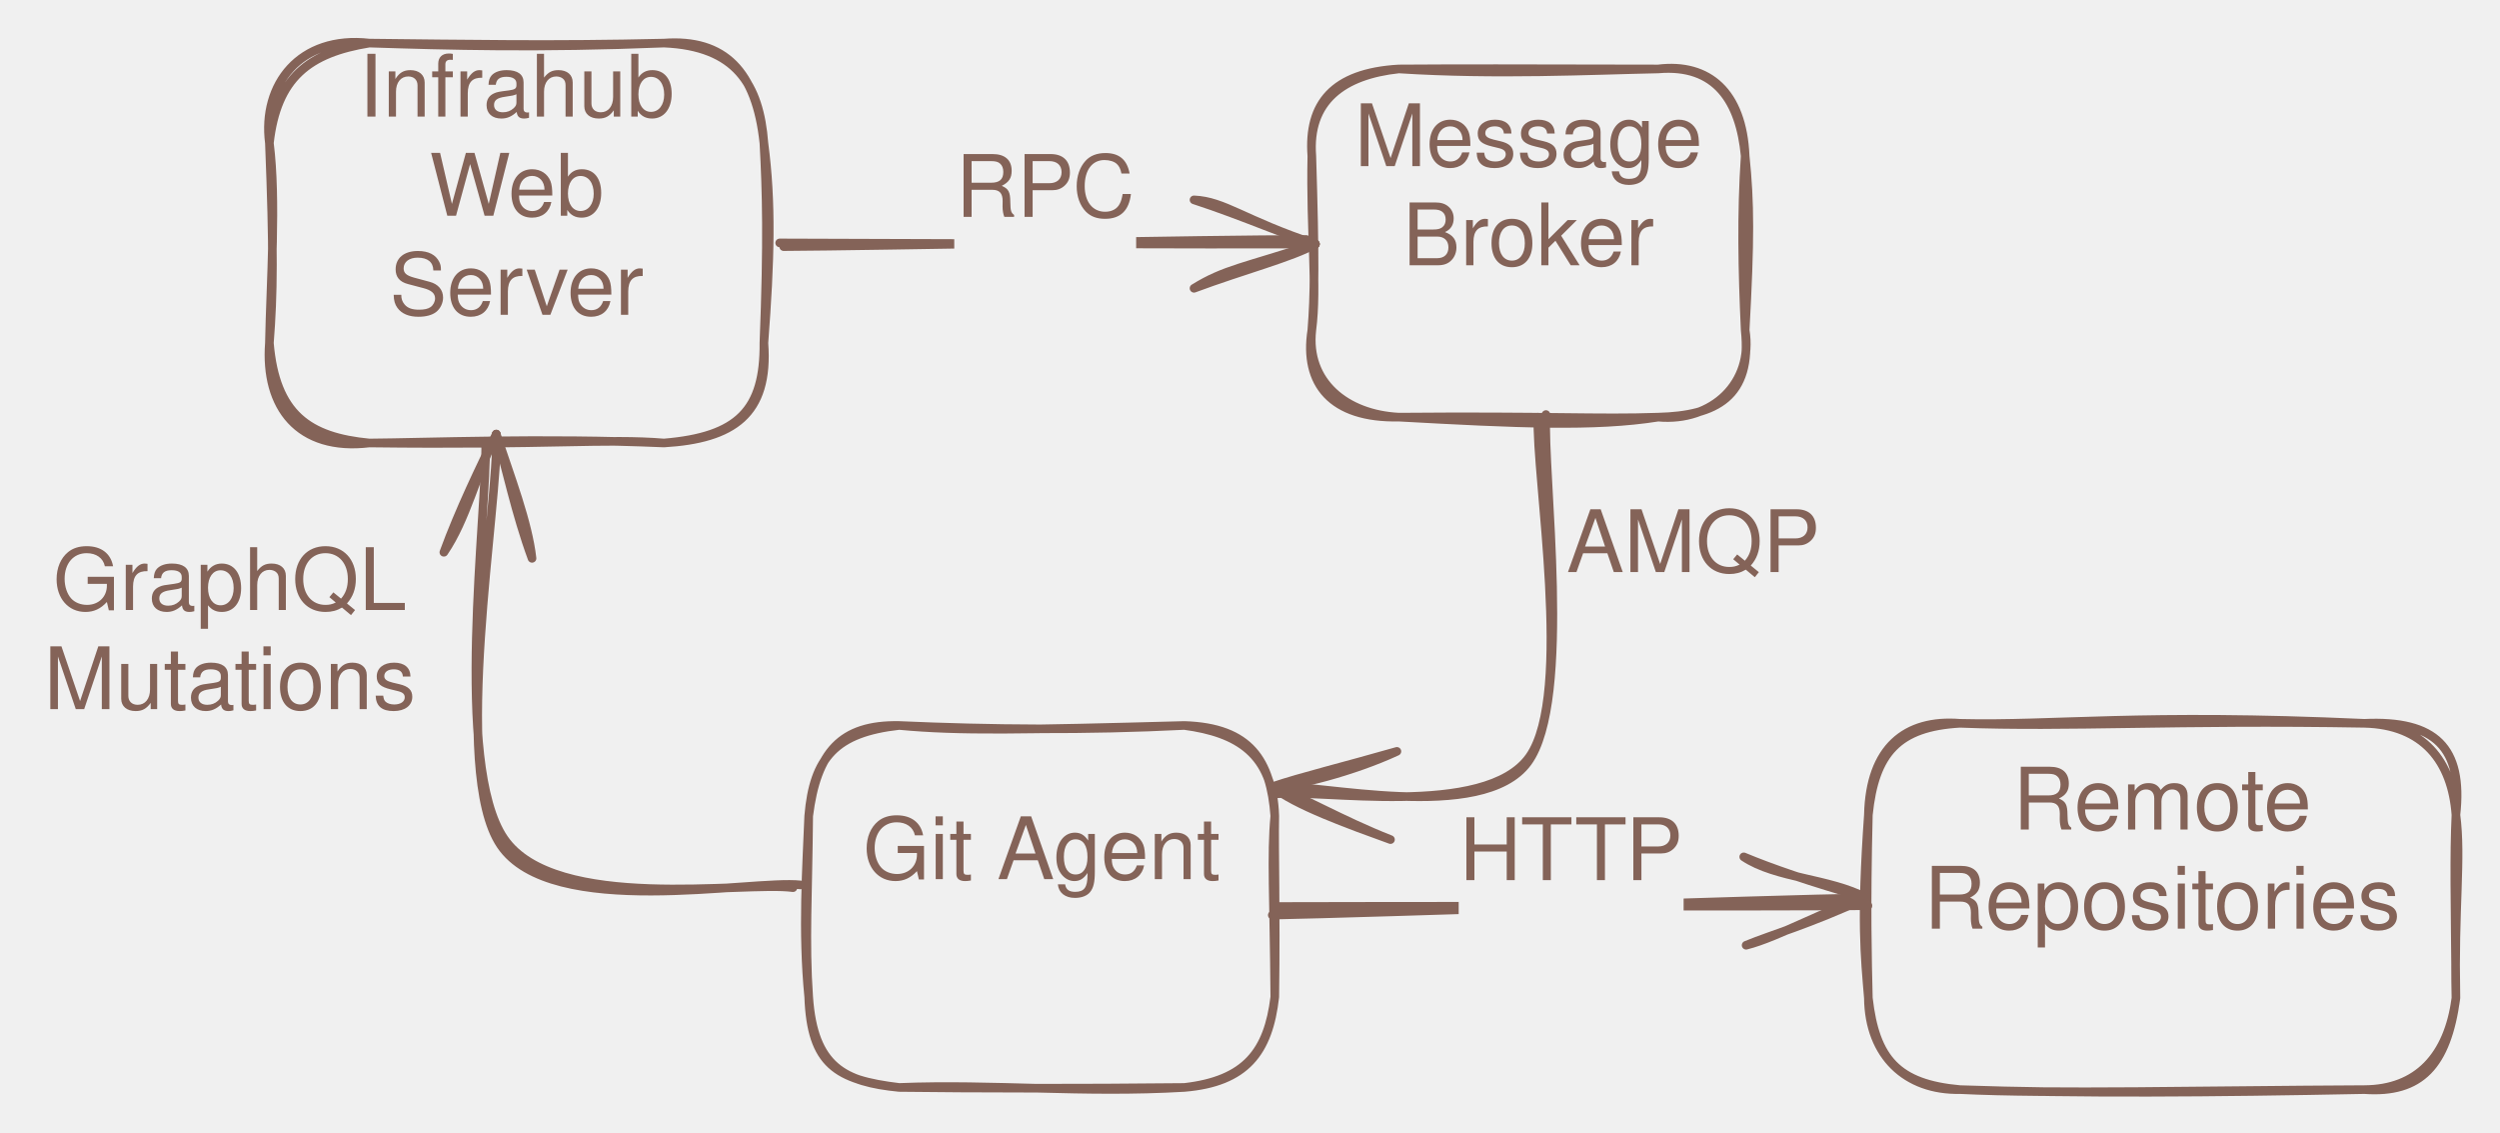
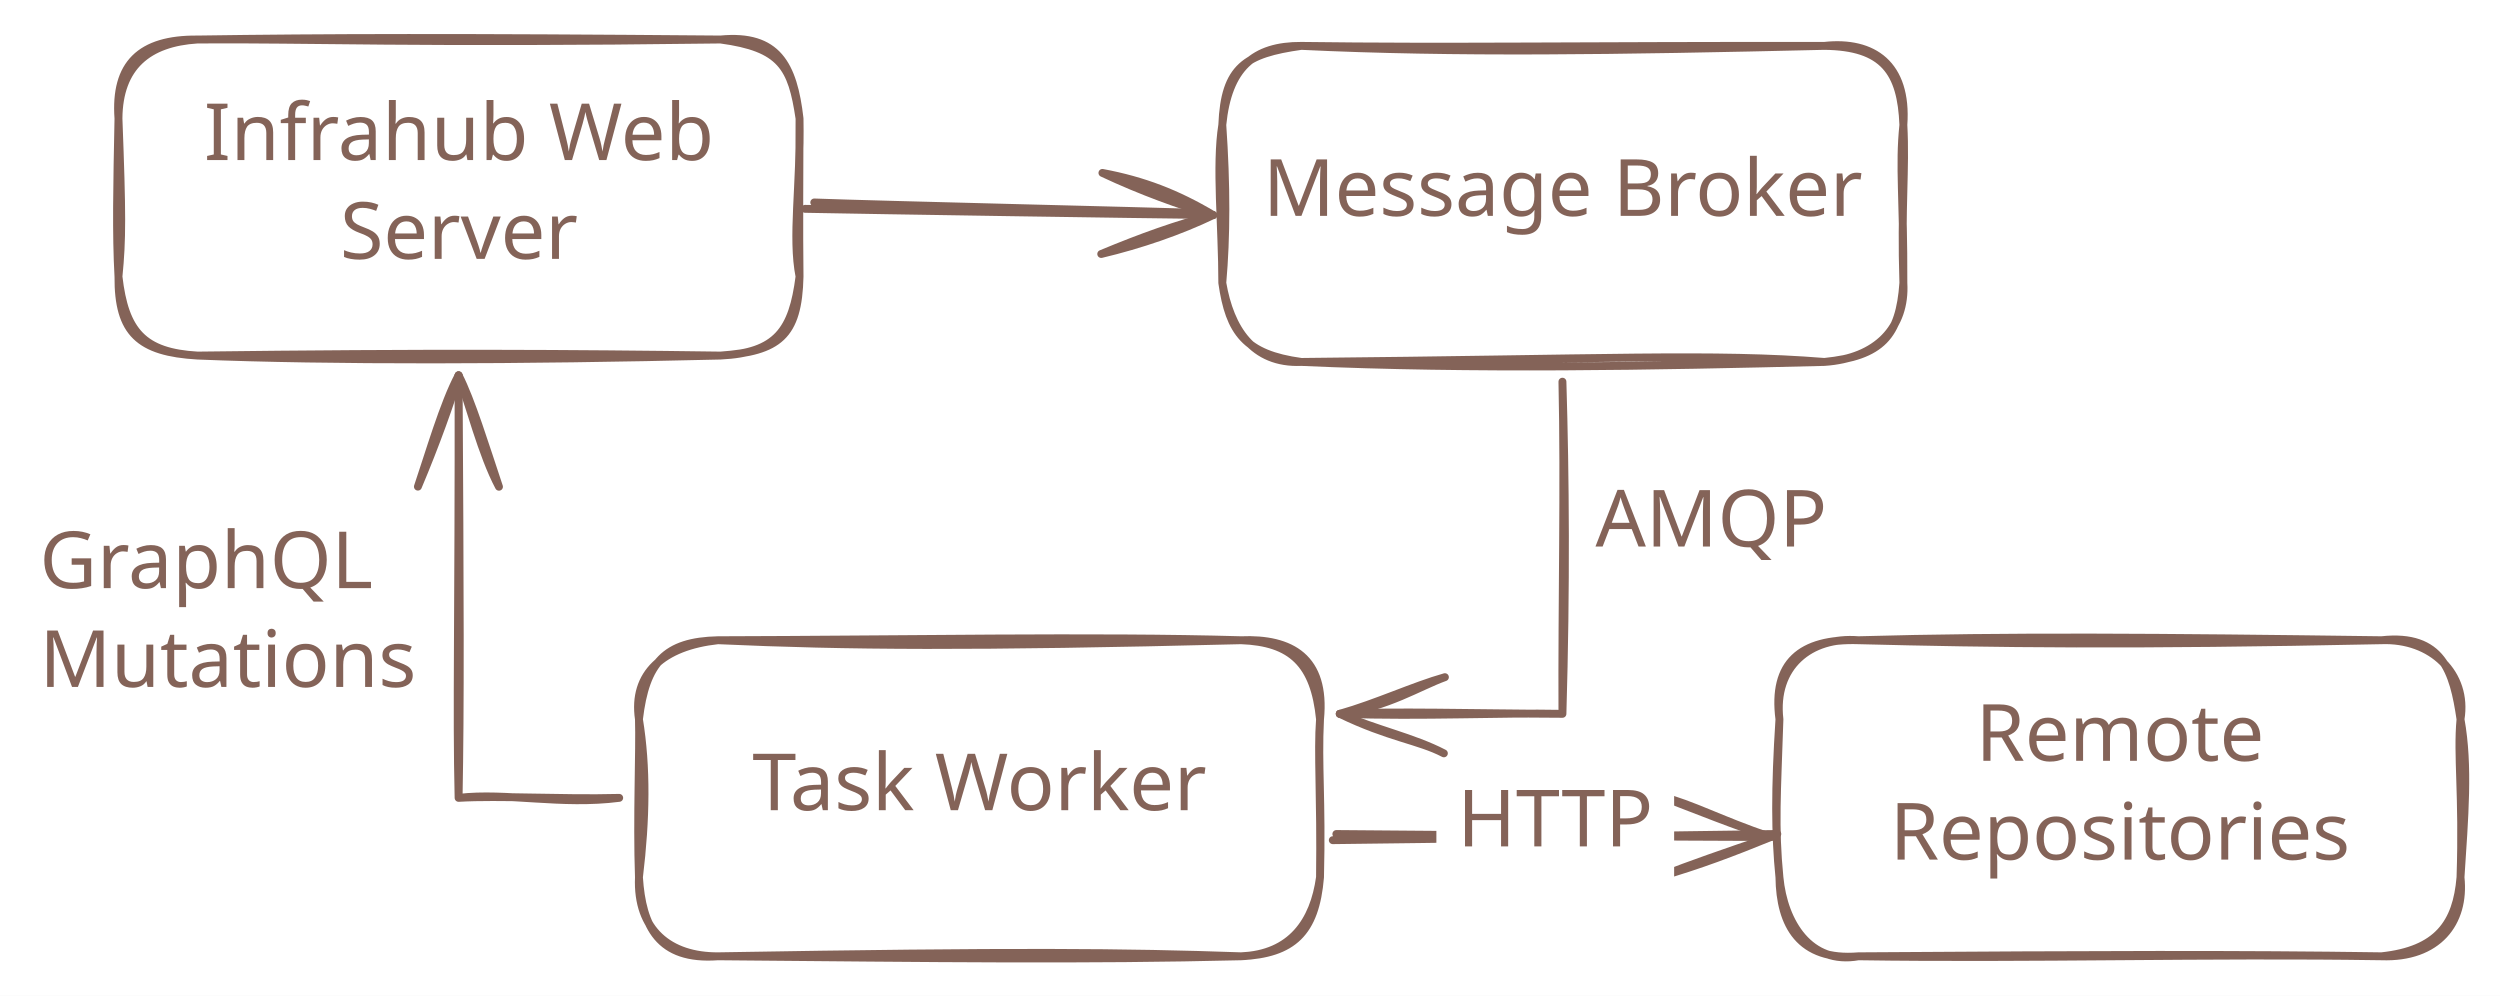
- <svg xmlns="http://www.w3.org/2000/svg" version="1.1" viewBox="0 0 580.14 262.85" width="580.14" height="262.85">
+ <svg xmlns="http://www.w3.org/2000/svg" version="1.1" viewBox="0 0 632.79 252.053" width="632.79" height="252.053">
+   
+   eyJ2ZXJzaW9uIjoiMSIsImVuY29kaW5nIjoiYnN0cmluZyIsImNvbXByZXNzZWQiOnRydWUsImVuY29kZWQiOiJ4nN1baVPbylx1MDAxMv3Or3Bxv1x1MDAwNmXWnplUvXpcdTAwMDUkXHUwMDA0XGJLWLPc3EpcdFvYwrbkSDLbrfz315KNtdiSbWJcdTAwMTPn+Vx1MDAwM1x1MDAxOM1I6pnp0+f09PDvWq22XHUwMDFlPfSc9Te1dee+bnfcRmDfrb+Kr986Qej6XHUwMDFlNrHk79DvXHUwMDA39aRnK4p64ZvXr7t20HaiXseuO9atXHUwMDFi9u1OXHUwMDE49Vx1MDAxYq5v1f3uazdyuuF/459Hdtf5T8/vNqLASl+y4TTcyFx1MDAwZlx1MDAwNu9yOk7X8aJcdTAwMTCf/jf+Xav9m/zMWFx1MDAxNzj1yPaaXHUwMDFkJ7khaUpccqSUq+LlI99LrKXGSK1cdTAwMDWRYtTDXHLf4lx1MDAwYiOngc3XaLSTtsSX1lx1MDAwZk+djvm8//Y96K0ttvvh3j+pb6fvvXY7nbPooZPYXHUwMDE1+jictC2MXHUwMDAyv+18clx1MDAxYlHraeIy18vuXG78frPlOWE8fjq66vfsulx1MDAxYj3E11xiXHUwMDE5XVx1MDAxZEzCm1p65T6ZXHUwMDAxsICCVkxoRYWR6avjXHUwMDA3aKUswlx1MDAxNVx1MDAwM8OxmVx1MDAxOVowbNvv4FKgYX9pXHUwMDAxXFzq1LQru95uon1eY9QnXG5sL+zZXHUwMDAxLlja7244ZKqYxTUoqpVcdTAwMWM1tlx1MDAxY7fZimI7UqtDJ5l/XG5UMykoSVxyjl/X22skzvBPOutcdTAwMDG60V58i9fvdLJT5zWGU/fkNKnb8OGVn+l44v7viu6WdbmMI0Ts80VkXHUwMDFms83NPtFcdTAwMGWv3191j+VozDn/jJz7aH3U8PNV1WOPmtf09oDuXHUwMDFlXzTpzlx1MDAwMb+QXkveTH6sXHUwMDFkXHUwMDA0/l3mucNv6bT0e1xye+DJVPF4fYUhuPyj9o7rtYtz1vHr7dT51zJcdTAwMDaPwS5cdTAwMTnWJMRcdTAwMTHBS1x1MDAxMadZ7IIks6TTXHUwMDEwVz3Rq4k4ri2hXGLT2nBcdTAwMWMqgVx1MDAwMuJcZnspxDFtgTJaS1xygkmlx2Enx2GnXHUwMDA0vlx1MDAxNMxcImCXa1x1MDAxOMNXhatyXHUwMDBlnKo5XFw1tcr3ojP3MV5cdTAwMTVGcld37K7biVx1MDAxNyCFQOLDOIt7XHUwMDFlXHUwMDBlptW/qn1yrr55Z06Afrue67XZcZuxd6/X0fpsI/aMXFxkrlGHrttoZLmojq+2Xc9cdPZmYVx1MDAxMD9wm65nd84nWFYrXHUwMDFhhtPi7D6tJLWYzHhK6MSteF2ISlx1MDAxOFx1MDAwZsLIXHUwMDA0XHUwMDFja62LV0cwXHUwMDE2oKXhlKZcdTAwMTM8XHLGmuhcdTAwMGZcdTAwMTeXt1xmWmrXPr85/H7L/GC1YcxccreY4pRccokzVVx08f2GXHUwMDExS1CQXHUwMDEyXHUwMDA0/tC6aNdcXCj+6zr5TEAwYVx1MDAxNuVlnEktYUAogchcdTAwMTbSINpTxFxmwSy4Ulx1MDAxYXhcdTAwMDb5XHUwMDBipFA2nUKrIK5cdGL8OVx1MDAxMFx1MDAwZiM7iLZcXK/hes28YUOxOEBa+/3B5lxy29y5bOzv39w33Vx1MDAxM9Y6zXIpXHUwMDA2hXo/tnKDWFx1MDAwNFx1MDAxZFx1MDAxYTBUXHUwMDFioERcdFxmmJluTbuXzLVmXHUwMDA0nUGS+JOVlYn73juNj77rRcMhjM2M4zWmW1xcXHUwMDFkXHUwMDFiMlx1MDAxNqPBXHUwMDFjMcg4UG6opDKdyJHBseMwTZkw8UejXHUwMDE3zGVwx1x1MDAwZaNtv9t1oyjfM79cZptx+Gg5dmNCLMExZ5tzN/fiJ+ZVVvqtllwiMflj9P2fV1x1MDAxM3tvTILJoGFcZiHps9ayv8vCY3VywURpciGp0kRJmF3pVPvrioZIsFxielx1MDAxZkFcdTAwMDdLcotCaoHyQ1x1MDAxMilcdTAwMTHoq5VaaMEoSjOVNqxOZvGddDub0CbH9Vx1MDAwNy2PpH32eedH/9czi2078u4vXHUwMDBldiFiXHUwMDBlISB3of1cdFx1MDAxNpZZXGKiScqPy8osMIstlSQobylcdTAwMDBGxZnxVj3RK4k3QYSFoVx1MDAxY3OHONqBVJBcdTAwMDOcIWDRl1x1MDAwMZxcdTAwMTSW4DGrXGJJXHUwMDE0qMymwlxidlx1MDAxOTn6lFpcdTAwMThcdTAwMDRcdTAwMWWKJvZbU1x1MDAwYiklNy+WWlx1MDAxY6K5dtOpbcVcdTAwMGKwrKRiXG51XHUwMDE0k4oym2bKJ6j5XHUwMDE1wsxQRFx1MDAxMcGcSSoySnVcdTAwMWF+ty9Jl+y2xVx1MDAwN3p6/PaHvbP58ZCcrzZ+MZOwuDREPvFlfmdcdTAwMDBljLGIQX3JXHUwMDE1MJyslSFMijZTw3gmXHRaXHUwMDFkxmz2v0vYXHUwMDBmyTn3na9cdTAwMGaPe1x1MDAxYvb+u8+/zphbN3tfgvajffHQ7V00371cdTAwMGLr15/3ZmPMZTFx5XP/XHUwMDFm9lx1MDAwZVx1MDAxOStcdTAwMTXUmlx1MDAwMTBccnT2XHUwMDAwUe1cdTAwMTerXHUwMDE5IFx1MDAxNLdcZjDM7TS6XHUwMDA20nwhPkiw5IvEXHUwMDA3Ri2qjMFEl3FcdTAwMTKbM1x1MDAwYr9rLjSmXHUwMDA0Zlx1MDAwMbL62fQuUP7IeVx1MDAxY/XX6P3cXHUwMDBl27VPfrA8bp9Cc0Vun2jQ8olcdTAwMWSXvVxmuFxcXHUwMDBijW7EZs+EXHUwMDFmW7t3/lX98tG9275cdTAwMGV+XFw1XHUwMDFlzKG72sCVPC6jXHQtXHUwMDEwL+OZ8FxuXHUwMDEzO0guKNL7KqbCXHUwMDBmtFx1MDAxMVxc3LX3eir0We/0/V7PPrv4rcQ+XHUwMDAzUc5cdTAwMWJ/nkeUXFzSMrxRzMUp51x1MDAxOIxnXHUwMDA2XFz1RK8m4IBaUmmkSsmpXHUwMDA0ZVxugFx1MDAxM+KFXHUwMDAwx7jFXGYypaZAKXDOx2E3XmQzRoFRii1ATv8pTHnqdP3I+eadOj0/jM93uE64JMqcwlx1MDAxZkXKXHUwMDFjWFabbNhSa2yxuiqFsWKa6dxmyTRcdTAwMThXXHUwMDA3ttWEMZeWJoKPTqdcdTAwMTRgrLQliKHSXGLEqcnsdy20ykapRVx1MDAxOEcrnqo741x1MDAxOCaIcoW8yolhgIoms935RKWEXHUwMDE4IzlcdTAwMTPpXHUwMDE4XrbYNpnzJlJJxmmizdtH6G7oo1x1MDAxM17v/1xid675XHUwMDEx25+P8mI3hSxiXHUwMDE2XFzJq8ZzLVfJQ/klXHUwMDAwNEiBKSuj6TLV0kreIKXJlopcdTAwMTZVwatcdTAwMTbrtWxcdTAwMDWPUc2YRnGsmDIgKYxcdTAwMTmKXGaGNC9hUMLTXHUwMDFh5rL3zyrglVwiMGlcdTAwMWVcdTAwMDdf+sS17O+5dZQpXsyccVx1MDAwMMWYmuOMw2QkrXT4XHUwMDE1glmGq7iajJDgXHUwMDA08odcdTAwMWMoXHUwMDAxacWHmLjCiY+PXHUwMDA1LSX+XHUwMDAySTZcdTAwMWK0ZiDxVZnzmFXFXHUwMDA0xY1WIFhq02/QUExcdTAwMTN41iGGZ2mo3fPzj0vSTFO0Q1Ez5S1ZxP5CuUjKJDJjqY6ghKPTzK6RqndfV1x1MDAxM6SaWZjUXHUwMDAx+lx1MDAxYuYyRY1kgC+uyl5cblFcdFx1MDAxNr5cXFx1MDAxYlx1MDAwMoNcdTAwMTMwfFx1MDAwMkY1XHUwMDEyVlJgw4gyXHUwMDBlV6qpJozJ37o5XGJMsWfV/lx1MDAxNn3miFgxyVx1MDAwMUFcdTAwMTFAkdCkNjrTa8D/pfokR7RcdTAwMTaqXHUwMDAzQeNcdTAwMDTUXHUwMDEwJVx1MDAxNclcdTAwMWSAQVbFXHUwMDA1XHUwMDFiI8tlqVx1MDAxYSRqiTFRMsNMQWA9SVx1MDAxYZP9iNIzSX/nXHUwMDA3wTCVXHUwMDE3UorY/0G/yo2fcaZcdTAwMTWXXHUwMDAzqVQ11mcoolxca0FcdTAwMGVcdTAwMTUj1kJcdTAwMTVRrndcdTAwMGVYU7VUOVQrnvVrKkqW/49cdTAwMDVBXHUwMDFmZ3FmNHOE7p5cdTAwMWVcdTAwMWNfffGveudcdTAwMGZcdTAwMWb2v9x+P9pcYlpcdTAwMWZWPEJcdTAwMWKEIcpF4JjRY4TmhbOi2lhcdTAwMWGIpDhR6MLLXG7RylJcdTAwMDXcVeknzJFcdTAwMTSGoEVUdJ9cdTAwMWKPMa9cdTAwMDdqXu6Y9+bhSZl86jjXUYV4ivxemXLKWVuUSfk3LlUmyYqTXHUwMDE1XHUwMDFjkPhcdTAwMDSdfUO4upa8klx1MDAxOGSCV5+tXHUwMDAwjeST7lxiL+fAtiBcdTAwMTZcYq3Tg7dcdTAwMTN0XHUwMDEymmKheWqU7mZ2p4fYjE+WXHUwMDAyX8Cp7edLpXlcdTAwMGL+80qlObZKXGJcdTAwMTlOZvJRimXPXs+hleKD3jkloVxmySiQgZjSwy2IwTbE+EbDXHUwMDEyz3TnXHUwMDE1IYzLp+cpQphPXHUwMDEy/kkyaaNcdTAwMWNvi7h/Y1x1MDAxY6pcdTAwMGKSTNyUSibM80SSzM1cdTAwMWOt39L+21x1MDAwN9j6enizTb2vpH95feWveE5rwEKxxFx1MDAxOVxugFx0glx07ydcdTAwMTY3VMFSXHUwMDE1k6ZcdTAwMTZcdTAwMWT8k8RcdTAwMDTFNF60Q1DSuMT3XHUwMDFiw/JLK6b3gd1rnVx1MDAxY3zzXHUwMDBl+5FcdTAwMWShk5aV7Jakn4bvr014/Vxchbm1YVx1MDAwNFi3e70zfJQziti4hm6jMC/rt65zt1XuSGtDvMfIcpJyzc+1n/9cdTAwMDNu6Fu+In0=
  <defs>
    <style class="style-fonts">
      @font-face {
        font-family: "Virgil";
        src: url("https://file%2B.vscode-resource.vscode-cdn.net/Users/pete/.vscode/extensions/pomdtr.excalidraw-editor-3.7.4/public//dist/excalidraw-assets/Virgil.woff2");
      }
      @font-face {
        font-family: "Cascadia";
        src: url("https://file%2B.vscode-resource.vscode-cdn.net/Users/pete/.vscode/extensions/pomdtr.excalidraw-editor-3.7.4/public//dist/excalidraw-assets/Cascadia.woff2");
      }
      @font-face {
        font-family: "Assistant";
        src: url("https://file%2B.vscode-resource.vscode-cdn.net/Users/pete/.vscode/extensions/pomdtr.excalidraw-editor-3.7.4/public//dist/excalidraw-assets/Assistant-Regular.woff2");
      }
    </style>
  </defs>
-   <g stroke-linecap="round" transform="translate(62.53996 10) rotate(0 57.40001 46.39999)">
-     <path d="M23.2 0 C41.5 0.59, 62.4 1.19, 91.6 0 M23.2 0 C45.55 0.23, 65.98 0.61, 91.6 0 M91.6 0 C105.6 -1.04, 113.02 6.49, 114.8 23.2 M91.6 0 C108.36 0.71, 113.77 9.63, 114.8 23.2 M114.8 23.2 C116.64 37.07, 116.26 50.45, 114.8 69.6 M114.8 23.2 C115.41 34.46, 115.74 45.79, 114.8 69.6 M114.8 69.6 C116.06 86.18, 107.57 91.86, 91.6 92.8 M114.8 69.6 C114.93 85.15, 108.89 91.36, 91.6 92.8 M91.6 92.8 C78.52 91.71, 64.81 93.31, 23.2 92.8 M91.6 92.8 C63.52 91.58, 36.36 92.71, 23.2 92.8 M23.2 92.8 C9.11 91.46, 1.4 86.14, 0 69.6 M23.2 92.8 C6.76 94.78, -1.13 84.43, 0 69.6 M0 69.6 C0.27 55.42, 1.68 36.52, 0 23.2 M0 69.6 C0.9 58.19, 0.99 48.16, 0 23.2 M0 23.2 C-1.77 9.64, 7.07 -1.83, 23.2 0 M0 23.2 C1.72 8.03, 9.14 2.28, 23.2 0" stroke="#846358" stroke-width="2" fill="none" />
+   <rect x="0" y="0" width="632.79" height="252.053" fill="#ffffff" />
+   <g stroke-linecap="round" transform="translate(29.98555 10) rotate(0 86.19336 40)">
+     <path d="M20 0 C47.56 -0.22, 74.6 1.02, 152.39 0 M20 0 C51.88 -0.47, 86.21 -0.56, 152.39 0 M152.39 0 C166.76 -1.37, 170.83 6.37, 172.39 20 M152.39 0 C167.77 2.08, 170.45 6.94, 172.39 20 M172.39 20 C172.71 37, 170.4 49.95, 172.39 60 M172.39 20 C172.36 34.62, 172.24 47.35, 172.39 60 M172.39 60 C172.05 75.14, 167.09 78.94, 152.39 80 M172.39 60 C170.63 73.63, 166.64 79.32, 152.39 80 M152.39 80 C101.64 81.23, 53.2 81.36, 20 80 M152.39 80 C114.82 79.49, 77.43 79.28, 20 80 M20 80 C6.31 79.21, 1.6 73.92, 0 60 M20 80 C5.24 79.14, -0.11 74.28, 0 60 M0 60 C0.94 50.66, 0.91 44.11, 0 20 M0 60 C-0.6 49.16, -0.34 37.01, 0 20 M0 20 C0.11 6.82, 7.54 0.78, 20 0 M0 20 C-1 6.22, 5.52 -0.14, 20 0" stroke="#846358" stroke-width="2" fill="none" />
  </g>
-   <g transform="translate(80.46732 21.89999) rotate(0 39.47266 34.5)">
-     <text x="39.473" y="0" font-family="Helvetica, Segoe UI Emoji" font-size="20px" fill="#846358" text-anchor="middle" style="white-space: pre;" direction="ltr" dominant-baseline="text-before-edge">Infrahub </text>
-     <text x="39.473" y="23" font-family="Helvetica, Segoe UI Emoji" font-size="20px" fill="#846358" text-anchor="middle" style="white-space: pre;" direction="ltr" dominant-baseline="text-before-edge">Web </text>
-     <text x="39.473" y="46" font-family="Helvetica, Segoe UI Emoji" font-size="20px" fill="#846358" text-anchor="middle" style="white-space: pre;" direction="ltr" dominant-baseline="text-before-edge">Server</text>
-   </g>
-   <g stroke-linecap="round" transform="translate(304.54 15.99998) rotate(0 50.3 40.40001)">
-     <path d="M20.2 0 C42.77 1.45, 64.9 0.31, 80.4 0 M20.2 0 C32.91 -0.09, 47.67 -0.08, 80.4 0 M80.4 0 C93.9 -1.17, 99.4 7.59, 100.6 20.2 M80.4 0 C92.05 -1.44, 99.97 5.34, 100.6 20.2 M100.6 20.2 C99.69 33.67, 99.96 46.78, 100.6 60.6 M100.6 20.2 C101.73 31.11, 101.75 39.6, 100.6 60.6 M100.6 60.6 C102.59 72.85, 92.96 81.95, 80.4 80.8 M100.6 60.6 C102.26 76.12, 93.82 80.47, 80.4 80.8 M80.4 80.8 C65.64 83.15, 47.69 82.32, 20.2 80.8 M80.4 80.8 C66.59 81.29, 54.5 80.5, 20.2 80.8 M20.2 80.8 C7.96 80.19, -1.36 72.62, 0 60.6 M20.2 80.8 C4.6 81.13, -1.96 73.07, 0 60.6 M0 60.6 C1.33 50.31, -0.37 37.64, 0 20.2 M0 60.6 C0.64 52.53, 0.75 44.48, 0 20.2 M0 20.2 C-0.98 7.4, 7.28 1.39, 20.2 0 M0 20.2 C-0.92 8.07, 4.94 0.87, 20.2 0" stroke="#846358" stroke-width="2" fill="none" />
-   </g>
-   <g transform="translate(311.4855 33.39999) rotate(0 43.35449 23)">
-     <text x="43.354" y="0" font-family="Helvetica, Segoe UI Emoji" font-size="20px" fill="#846358" text-anchor="middle" style="white-space: pre;" direction="ltr" dominant-baseline="text-before-edge">Message </text>
-     <text x="43.354" y="23" font-family="Helvetica, Segoe UI Emoji" font-size="20px" fill="#846358" text-anchor="middle" style="white-space: pre;" direction="ltr" dominant-baseline="text-before-edge">Broker</text>
-   </g>
-   <g stroke-linecap="round" transform="translate(187.74 168.35) rotate(0 54.09999 42)">
-     <path d="M21 0 C41.79 0.93, 64.57 1.15, 87.2 0 M21 0 C34.87 1.31, 49.35 1.02, 87.2 0 M87.2 0 C102.52 0.47, 107.26 8.19, 108.2 21 M87.2 0 C99.62 1.67, 107.76 6.58, 108.2 21 M108.2 21 C108.04 29.3, 108.49 42.02, 108.2 63 M108.2 21 C107.34 30.11, 108.02 39.83, 108.2 63 M108.2 63 C106.66 75.64, 101.48 82.38, 87.2 84 M108.2 63 C106.77 75.83, 101.48 82.81, 87.2 84 M87.2 84 C63.62 85.39, 42.85 83.12, 21 84 M87.2 84 C62.92 84.26, 37.94 84.21, 21 84 M21 84 C6.4 82.25, 0.57 78.63, 0 63 M21 84 C8.32 82.74, 1.11 79.28, 0 63 M0 63 C-1.51 47.72, -0.46 32.72, 0 21 M0 63 C-0.9 50.26, -0.15 38.9, 0 21 M0 21 C1.13 7.46, 6.22 1.66, 21 0 M0 21 C1.87 6.14, 7.5 -0.25, 21 0" stroke="#846358" stroke-width="2" fill="none" />
-   </g>
-   <g transform="translate(200.1505 198.85) rotate(0 41.68945 11.5)">
-     <text x="41.689" y="0" font-family="Helvetica, Segoe UI Emoji" font-size="20px" fill="#846358" text-anchor="middle" style="white-space: pre;" direction="ltr" dominant-baseline="text-before-edge">Git Agent</text>
-   </g>
-   <g stroke-linecap="round" transform="translate(433.7399 167.85) rotate(0 68.20001 42.5)">
-     <path d="M21.25 0 C43.1 0.54, 63.12 -2.37, 115.15 0 M21.25 0 C46.19 0.96, 71.5 -0.76, 115.15 0 M115.15 0 C128.77 0.32, 135.49 8.74, 136.4 21.25 M115.15 0 C131.62 -0.76, 138.14 5.63, 136.4 21.25 M136.4 21.25 C137.73 31.37, 135.93 42.96, 136.4 63.75 M136.4 21.25 C135.95 31.2, 136.18 39.8, 136.4 63.75 M136.4 63.75 C134.62 77.27, 127.4 84.95, 115.15 85 M136.4 63.75 C134.32 79.44, 128.18 85.94, 115.15 85 M115.15 85 C79.85 85.71, 48.07 85.94, 21.25 85 M115.15 85 C77.93 85.17, 42.24 86.04, 21.25 85 M21.25 85 C6.79 83.7, 1.62 77.95, 0 63.75 M21.25 85 C8.78 85.25, 0.14 77.17, 0 63.75 M0 63.75 C-0.81 54.01, -1.74 46, 0 21.25 M0 63.75 C-0.21 54.72, -0.54 43.19, 0 21.25 M0 21.25 C1.47 6.83, 6.93 0.82, 21.25 0 M0 21.25 C0.35 5.64, 8.64 -1.01, 21.25 0" stroke="#846358" stroke-width="2" fill="none" />
-   </g>
-   <g transform="translate(446.3589 187.35) rotate(0 55.58105 23)">
-     <text x="55.581" y="0" font-family="Helvetica, Segoe UI Emoji" font-size="20px" fill="#846358" text-anchor="middle" style="white-space: pre;" direction="ltr" dominant-baseline="text-before-edge">Remote </text>
-     <text x="55.581" y="23" font-family="Helvetica, Segoe UI Emoji" font-size="20px" fill="#846358" text-anchor="middle" style="white-space: pre;" direction="ltr" dominant-baseline="text-before-edge">Repositories</text>
-   </g>
-   <g mask="url(#mask-b0_vxkeQYfHofXpjrYiA4)" stroke-linecap="round">
-     <g transform="translate(180.94 56.87091) rotate(0 61.70003 -0.1999969)">
-       <path d="M0.99 0.36 C21.51 0.26, 101.88 -1.35, 122.3 -1.3 M0.06 -0.5 C21 -0.42, 103.98 -0.13, 124.44 -0.23" stroke="#846358" stroke-width="2" fill="none" />
-     </g>
-     <g transform="translate(180.94 56.87091) rotate(0 61.70003 -0.1999969)">
-       <path d="M96.25 10.03 C103.43 5.59, 107.86 5.23, 124.44 -0.23 M96.25 10.03 C107.73 5.75, 119.06 2.82, 124.44 -0.23" stroke="#846358" stroke-width="2" fill="none" />
-     </g>
-     <g transform="translate(180.94 56.87091) rotate(0 61.70003 -0.1999969)">
-       <path d="M96.25 -10.49 C103.32 -10.18, 107.75 -5.79, 124.44 -0.23 M96.25 -10.49 C107.63 -6.79, 118.97 -1.75, 124.44 -0.23" stroke="#846358" stroke-width="2" fill="none" />
-     </g>
-   </g>
-   <mask id="mask-b0_vxkeQYfHofXpjrYiA4">
-     <rect x="0" y="0" fill="#fff" width="404.34" height="157.271" />
-     <rect x="221.527" y="45.171" fill="#000" width="42.227" height="23" opacity="1" />
-   </mask>
-   <g transform="translate(221.5267 45.17092) rotate(0 21.6612 11.22908)">
-     <text x="21.113" y="0" font-family="Helvetica, Segoe UI Emoji" font-size="20px" fill="#846358" text-anchor="middle" style="white-space: pre;" direction="ltr" dominant-baseline="text-before-edge">RPC</text>
+   <g transform="translate(51.83896 25) rotate(0 64.33994 25)">
+     <text x="64.34" y="0" font-family="Segoe UI Emoji" font-size="20px" fill="#846358" text-anchor="middle" style="white-space: pre;" direction="ltr" dominant-baseline="text-before-edge">Infrahub Web</text>
+     <text x="64.34" y="25" font-family="Segoe UI Emoji" font-size="20px" fill="#846358" text-anchor="middle" style="white-space: pre;" direction="ltr" dominant-baseline="text-before-edge">Server</text>
  </g>
  <g stroke-linecap="round">
-     <g transform="translate(357.7399 96) rotate(0 -31.59998 43.60001)">
-       <path d="M-0.69 0.82 C-1.32 14.01, 7.59 65.01, -2.65 79.59 C-12.89 94.17, -51.86 86.87, -62.12 88.3 M1.15 0.2 C0.34 13.53, 7.48 66.52, -3.1 80.91 C-13.67 95.3, -52.09 85.67, -62.31 86.54" stroke="#846358" stroke-width="2" fill="none" />
+     <g transform="translate(306.6418 53.37929) rotate(0 -51.06836 -0.7482373)">
+       <path d="M0.44 1.06 C-16.72 0.89, -85.65 -0.18, -102.87 -0.52 M-0.79 0.57 C-17.56 0.04, -83.94 -1.52, -100.54 -2.13" stroke="#846358" stroke-width="2" fill="none" />
    </g>
-     <g transform="translate(357.7399 96) rotate(0 -31.59998 43.60001)">
-       <path d="M-33.45 78.36 C-43.53 83.03, -57.05 86.5, -62.31 86.54 M-33.45 78.36 C-45.71 81.88, -55.68 84.28, -62.31 86.54" stroke="#846358" stroke-width="2" fill="none" />
+     <g transform="translate(306.6418 53.37929) rotate(0 -51.06836 -0.7482373)">
+       <path d="M-27.9 10.91 C-17.47 6.57, -8.92 3.53, 0.44 1.06 M-27.9 10.91 C-17.91 8.54, -7.86 5.06, 0.44 1.06" stroke="#846358" stroke-width="2" fill="none" />
    </g>
-     <g transform="translate(357.7399 96) rotate(0 -31.59998 43.60001)">
-       <path d="M-34.94 98.83 C-44.5 95.38, -57.42 90.71, -62.31 86.54 M-34.94 98.83 C-46.45 94.31, -55.84 88.69, -62.31 86.54" stroke="#846358" stroke-width="2" fill="none" />
+     <g transform="translate(306.6418 53.37929) rotate(0 -51.06836 -0.7482373)">
+       <path d="M-27.6 -9.61 C-17.18 -7.65, -8.72 -4.39, 0.44 1.06 M-27.6 -9.61 C-17.76 -4.97, -7.82 -1.44, 0.44 1.06" stroke="#846358" stroke-width="2" fill="none" />
    </g>
  </g>
  <mask />
+   <g stroke-linecap="round" transform="translate(309.384 11.61328) rotate(0 86.19336 40)">
+     <path d="M20 0 C56.87 0.49, 91.25 -0.07, 152.39 0 M20 0 C58.9 1.86, 99.53 1.24, 152.39 0 M152.39 0 C167.43 0.15, 171.85 6.66, 172.39 20 M152.39 0 C164.71 -1.36, 173.48 4.67, 172.39 20 M172.39 20 C171.28 30.68, 172.47 38.4, 172.39 60 M172.39 20 C173 31.42, 171.77 40.67, 172.39 60 M172.39 60 C171.44 73.51, 166.86 78.53, 152.39 80 M172.39 60 C173.05 71.19, 165.69 79.12, 152.39 80 M152.39 80 C109.1 81.07, 63.31 81.94, 20 80 M152.39 80 C124.71 77.78, 96.75 79.27, 20 80 M20 80 C5.77 78.06, 1.79 72.49, 0 60 M20 80 C7.69 80.53, 1.99 71.55, 0 60 M0 60 C0.01 45.93, -1.66 30.21, 0 20 M0 60 C1.03 48.27, 1.05 35.26, 0 20 M0 20 C1.44 5.49, 8.04 -0.07, 20 0 M0 20 C0.59 5.29, 5.84 2, 20 0" stroke="#846358" stroke-width="2" fill="none" />
+   </g>
+   <g transform="translate(318.3574 39.11328) rotate(0 77.21994 12.5)">
+     <text x="77.22" y="0" font-family="Segoe UI Emoji" font-size="20px" fill="#846358" text-anchor="middle" style="white-space: pre;" direction="ltr" dominant-baseline="text-before-edge">Message Broker</text>
+   </g>
+   <g stroke-linecap="round" transform="translate(161.7277 162.0527) rotate(0 86.19336 40)">
+     <path d="M20 0 C65.71 -0.1, 115.87 -1.05, 152.39 0 M20 0 C52.74 1.48, 83.96 1.72, 152.39 0 M152.39 0 C165.19 0.46, 170.99 6, 172.39 20 M152.39 0 C165.04 -0.54, 173.92 4.39, 172.39 20 M172.39 20 C171.8 31.79, 172.88 40.22, 172.39 60 M172.39 20 C171.75 28.56, 172.65 39.29, 172.39 60 M172.39 60 C171.23 74.08, 165.53 79.36, 152.39 80 M172.39 60 C170.83 71.21, 165.05 79.5, 152.39 80 M152.39 80 C123.22 78.99, 95.58 78.71, 20 80 M152.39 80 C113.52 80.96, 75.3 80.5, 20 80 M20 80 C7.78 80.07, -0.57 73.34, 0 60 M20 80 C4.98 81.11, 0.8 72.42, 0 60 M0 60 C1.79 45.19, 1.96 32.07, 0 20 M0 60 C-0.53 45.08, 0.25 27.84, 0 20 M0 20 C1.7 5.63, 6.65 0.29, 20 0 M0 20 C-1.7 8.48, 6.04 1.53, 20 0" stroke="#846358" stroke-width="2" fill="none" />
+   </g>
+   <g transform="translate(187.3311 189.5527) rotate(0 60.58995 12.5)">
+     <text x="60.59" y="0" font-family="Segoe UI Emoji" font-size="20px" fill="#846358" text-anchor="middle" style="white-space: pre;" direction="ltr" dominant-baseline="text-before-edge">Task Worker</text>
+   </g>
+   <g stroke-linecap="round" transform="translate(450.4035 162.0527) rotate(0 86.19336 40)">
+     <path d="M20 0 C53.96 0.86, 88.8 1.34, 152.39 0 M20 0 C57.33 -1.05, 96.07 -0.75, 152.39 0 M152.39 0 C165.08 -0.48, 174.3 8.51, 172.39 20 M152.39 0 C167.75 -1.67, 170.62 7.88, 172.39 20 M172.39 20 C174.53 31.85, 173.36 44.93, 172.39 60 M172.39 20 C171.53 29.29, 173.08 38.89, 172.39 60 M172.39 60 C173.62 71.51, 166.67 80.52, 152.39 80 M172.39 60 C171.42 71.65, 166.57 78.49, 152.39 80 M152.39 80 C108.93 79.33, 62.89 80.65, 20 80 M152.39 80 C116.61 79.48, 81.1 79.59, 20 80 M20 80 C5.09 81.23, 0.14 72.08, 0 60 M20 80 C7.81 82.19, 1.09 71.57, 0 60 M0 60 C-1.26 47.25, -0.61 38.74, 0 20 M0 60 C-1.09 49.2, -1.13 37.59, 0 20 M0 20 C-1.54 6.64, 7.85 -0.97, 20 0 M0 20 C-1.87 5.69, 5.32 -0.46, 20 0" stroke="#846358" stroke-width="2" fill="none" />
+   </g>
+   <g transform="translate(474.9469 177.0527) rotate(0 61.64995 25)">
+     <text x="61.65" y="0" font-family="Segoe UI Emoji" font-size="20px" fill="#846358" text-anchor="middle" style="white-space: pre;" direction="ltr" dominant-baseline="text-before-edge">Remote</text>
+     <text x="61.65" y="25" font-family="Segoe UI Emoji" font-size="20px" fill="#846358" text-anchor="middle" style="white-space: pre;" direction="ltr" dominant-baseline="text-before-edge">Repositories</text>
+   </g>
+   <g mask="url(#mask-BjIYrkzaUympUgEEscfXI)" stroke-linecap="round">
+     <g transform="translate(449.173 211.3719) rotate(0 -55.51172 -0.1488357)">
+       <path d="M-0.99 0.5 C-19.54 0.49, -92.61 -0.1, -110.92 -0.27 M0.69 -0.28 C-18.05 -0.07, -93.11 1.13, -111.82 1.29" stroke="#846358" stroke-width="2" fill="none" />
+     </g>
+     <g transform="translate(449.173 211.3719) rotate(0 -55.51172 -0.1488357)">
+       <path d="M-29.25 10.58 C-18.99 7.63, -10.37 4.32, -0.99 0.5 M-29.25 10.58 C-20.37 7.15, -14.11 5, -0.99 0.5" stroke="#846358" stroke-width="2" fill="none" />
+     </g>
+     <g transform="translate(449.173 211.3719) rotate(0 -55.51172 -0.1488357)">
+       <path d="M-29.11 -9.94 C-18.93 -6.06, -10.35 -2.54, -0.99 0.5 M-29.11 -9.94 C-20.34 -7.61, -14.13 -3.98, -0.99 0.5" stroke="#846358" stroke-width="2" fill="none" />
+     </g>
+   </g>
+   <mask id="mask-BjIYrkzaUympUgEEscfXI">
+     <rect x="0" y="0" fill="#fff" width="660.196" height="311.67" />
+     <rect x="363.571" y="198.723" fill="#000" width="60.18" height="25" opacity="1" />
+   </mask>
+   <g transform="translate(363.5713 198.7231) rotate(0 30.0367 13.15384)">
+     <text x="30.09" y="0" font-family="Segoe UI Emoji" font-size="20px" fill="#846358" text-anchor="middle" style="white-space: pre;" direction="ltr" dominant-baseline="text-before-edge">HTTP</text>
+   </g>
  <g stroke-linecap="round">
-     <g transform="translate(184.94 205.2) rotate(0 -35.7 -51.60001)">
-       <path d="M-0.85 0.79 C-12.17 -0.77, -56.02 6.67, -67.91 -10.55 C-79.8 -27.76, -71.8 -86.88, -72.2 -102.49 M0.91 0.15 C-10.55 -1.11, -56.93 8.35, -68.7 -9.09 C-80.48 -26.52, -68.98 -88.7, -69.73 -104.46" stroke="#846358" stroke-width="2" fill="none" />
+     <g transform="translate(395.4773 96.61328) rotate(0 -28.18145 42.03467)">
+       <path d="M0 0 C0.72 24.34, 0.95 51.44, 0 84.07 M0 0 C0.58 26.65, -0.13 55.4, 0 84.07 M0 84.07 C-22.54 83.99, -43.35 83.35, -56.36 84.07 M0 84.07 C-16.52 83.74, -34.38 84.79, -56.36 84.07" stroke="#846358" stroke-width="2" fill="none" />
    </g>
-     <g transform="translate(184.94 205.2) rotate(0 -35.7 -51.60001)">
-       <path d="M-61.43 -75.63 C-62.35 -83.94, -66.42 -94.51, -69.73 -104.46 M-61.43 -75.63 C-65.25 -86.02, -67.53 -97.07, -69.73 -104.46" stroke="#846358" stroke-width="2" fill="none" />
+     <g transform="translate(395.4773 96.61328) rotate(0 -28.18145 42.03467)">
+       <path d="M-29.75 74.79 C-36.32 77.16, -43.94 82.2, -56.36 84.07 M-29.75 74.79 C-37.67 77.02, -47.04 81.42, -56.36 84.07" stroke="#846358" stroke-width="2" fill="none" />
    </g>
-     <g transform="translate(184.94 205.2) rotate(0 -35.7 -51.60001)">
-       <path d="M-81.9 -77.04 C-76.63 -84.78, -74.49 -94.92, -69.73 -104.46 M-81.9 -77.04 C-78.36 -86.75, -73.27 -97.3, -69.73 -104.46" stroke="#846358" stroke-width="2" fill="none" />
+     <g transform="translate(395.4773 96.61328) rotate(0 -28.18145 42.03467)">
+       <path d="M-30.01 94.07 C-36.36 90.75, -43.9 90.1, -56.36 84.07 M-30.01 94.07 C-37.8 90.02, -47.09 88.15, -56.36 84.07" stroke="#846358" stroke-width="2" fill="none" />
    </g>
  </g>
  <mask />
-   <g mask="url(#mask-sTNJbDD1ie-80AmqIHiBS)" stroke-linecap="round">
-     <g transform="translate(296.94 211.5486) rotate(0 67.80002 -0.9678627)">
-       <path d="M-0.08 -1.19 C22.64 -1.31, 114.23 -1.16, 136.7 -1.37 M-1.58 0.81 C21.04 0.38, 113.2 -2.83, 136.32 -3.2" stroke="#846358" stroke-width="2" fill="none" />
+   <g transform="translate(403.8359 122.8232) rotate(0 28.89648 12.5)">
+     <text x="0" y="0" font-family="Segoe UI Emoji" font-size="20px" fill="#846358" text-anchor="start" style="white-space: pre;" direction="ltr" dominant-baseline="text-before-edge">AMQP</text>
+   </g>
+   <g stroke-linecap="round">
+     <g transform="translate(156.7277 201.9527) rotate(0 -20.32441 -53.47637)">
+       <path d="M0 0 C-14.67 1.9, -28.42 -1.43, -40.65 0 M0 0 C-15.04 0.38, -30.19 -0.61, -40.65 0 M-40.65 0 C-40.2 -23.72, -40.32 -49.79, -40.65 -106.95 M-40.65 0 C-41.19 -22.75, -40.58 -44.18, -40.65 -106.95" stroke="#846358" stroke-width="2" fill="none" />
    </g>
-     <g transform="translate(296.94 211.5486) rotate(0 67.80002 -0.9678627)">
-       <path d="M108.42 7.8 C115.83 5.97, 128.07 -0.96, 136.32 -3.2 M108.42 7.8 C114.61 5.25, 122.96 2.98, 136.32 -3.2" stroke="#846358" stroke-width="2" fill="none" />
+     <g transform="translate(156.7277 201.9527) rotate(0 -20.32441 -53.47637)">
+       <path d="M-30.43 -78.75 C-34.71 -86.79, -37.99 -99.83, -40.65 -106.95 M-30.43 -78.75 C-33.88 -89.05, -37.46 -100.76, -40.65 -106.95" stroke="#846358" stroke-width="2" fill="none" />
    </g>
-     <g transform="translate(296.94 211.5486) rotate(0 67.80002 -0.9678627)">
-       <path d="M107.87 -12.71 C115.36 -7.68, 127.78 -7.76, 136.32 -3.2 M107.87 -12.71 C114.31 -10.03, 122.79 -7.07, 136.32 -3.2" stroke="#846358" stroke-width="2" fill="none" />
+     <g transform="translate(156.7277 201.9527) rotate(0 -20.32441 -53.47637)">
+       <path d="M-50.95 -78.78 C-48.17 -86.97, -44.39 -100, -40.65 -106.95 M-50.95 -78.78 C-46.6 -89.05, -42.38 -100.75, -40.65 -106.95" stroke="#846358" stroke-width="2" fill="none" />
    </g>
  </g>
-   <mask id="mask-sTNJbDD1ie-80AmqIHiBS">
-     <rect x="0" y="0" fill="#fff" width="532.54" height="313.484" />
-     <rect x="338.632" y="199.081" fill="#000" width="52.217" height="23" opacity="1" />
-   </mask>
-   <g transform="translate(338.6316 199.0807) rotate(0 25.86799 11.26926)">
-     <text x="26.108" y="0" font-family="Helvetica, Segoe UI Emoji" font-size="20px" fill="#846358" text-anchor="middle" style="white-space: pre;" direction="ltr" dominant-baseline="text-before-edge">HTTP</text>
-   </g>
-   <g transform="translate(363.66 127.6) rotate(0 29.44824 11.5)">
-     <text x="29.448" y="0" font-family="Helvetica, Segoe UI Emoji" font-size="20px" fill="#846358" text-anchor="middle" style="white-space: pre;" direction="ltr" dominant-baseline="text-before-edge">AMQP</text>
-   </g>
-   <g transform="translate(10 136.4) rotate(0 43.35449 23)">
-     <text x="43.354" y="0" font-family="Helvetica, Segoe UI Emoji" font-size="20px" fill="#846358" text-anchor="middle" style="white-space: pre;" direction="ltr" dominant-baseline="text-before-edge">GraphQL</text>
-     <text x="43.354" y="23" font-family="Helvetica, Segoe UI Emoji" font-size="20px" fill="#846358" text-anchor="middle" style="white-space: pre;" direction="ltr" dominant-baseline="text-before-edge">Mutations</text>
+   <mask />
+   <g transform="translate(10 133.3545) rotate(0 40.55664 25)">
+     <text x="0" y="0" font-family="Segoe UI Emoji" font-size="20px" fill="#846358" text-anchor="start" style="white-space: pre;" direction="ltr" dominant-baseline="text-before-edge">GraphQL</text>
+     <text x="0" y="25" font-family="Segoe UI Emoji" font-size="20px" fill="#846358" text-anchor="start" style="white-space: pre;" direction="ltr" dominant-baseline="text-before-edge">Mutations</text>
  </g>
</svg>
